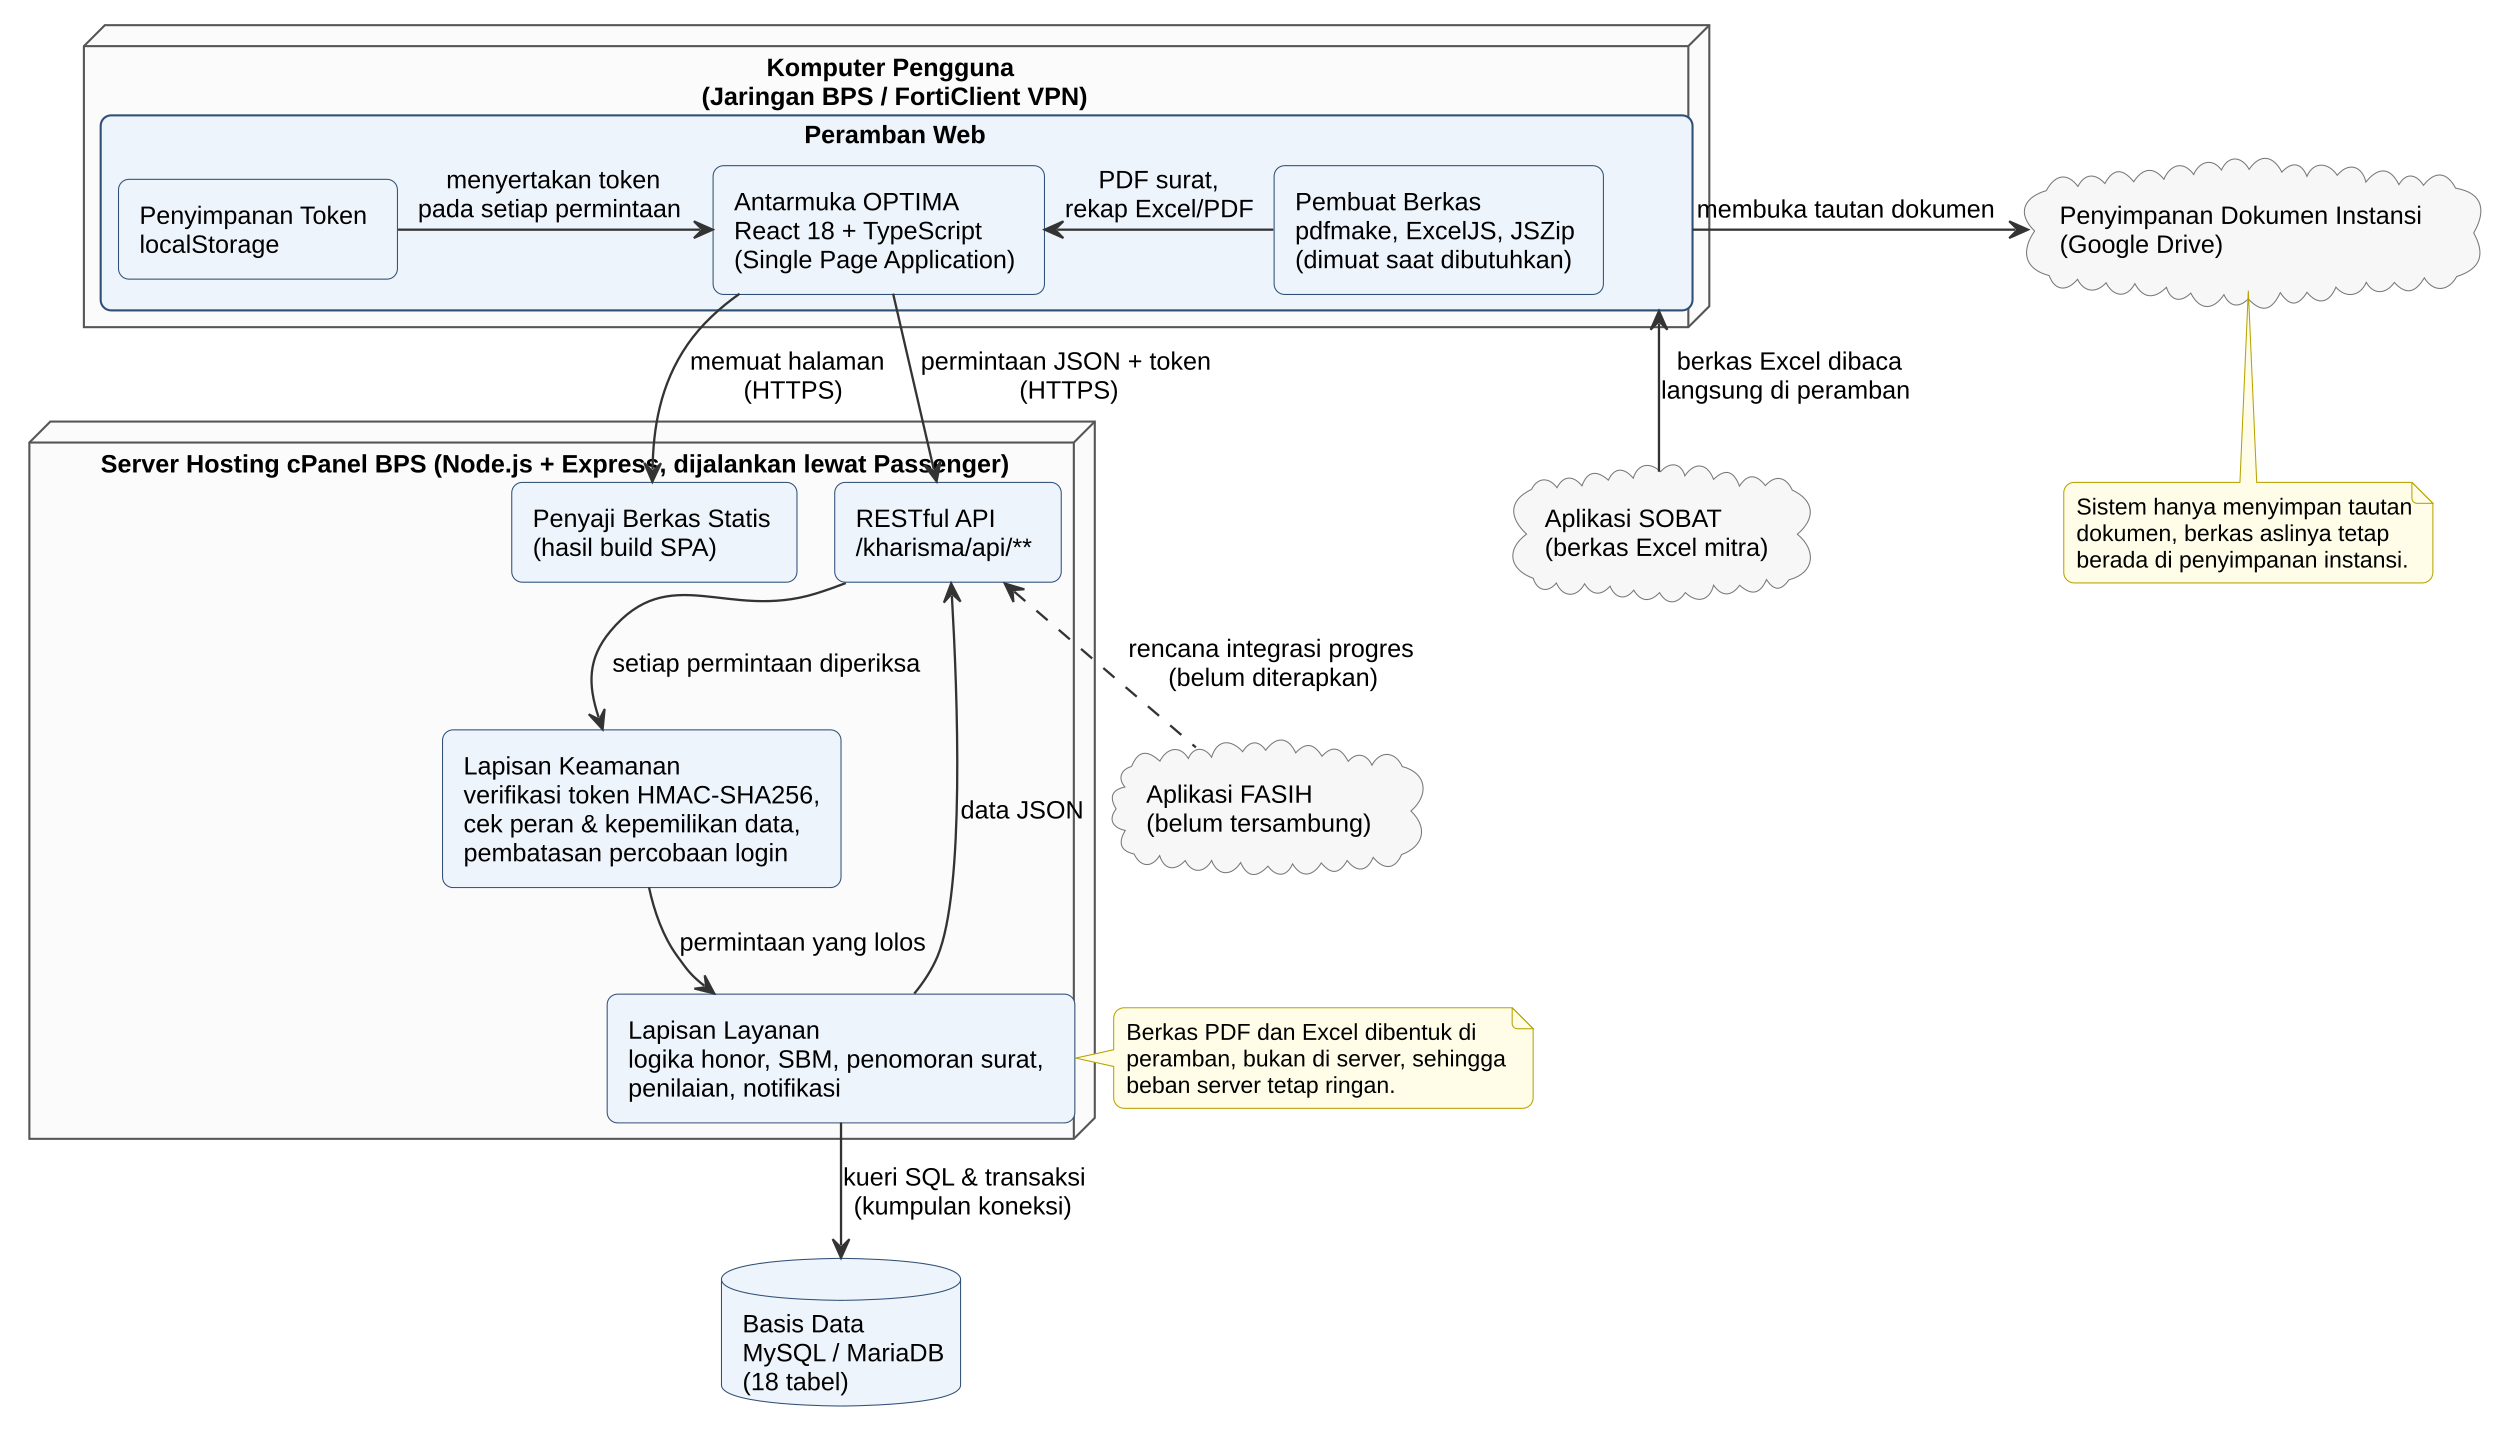
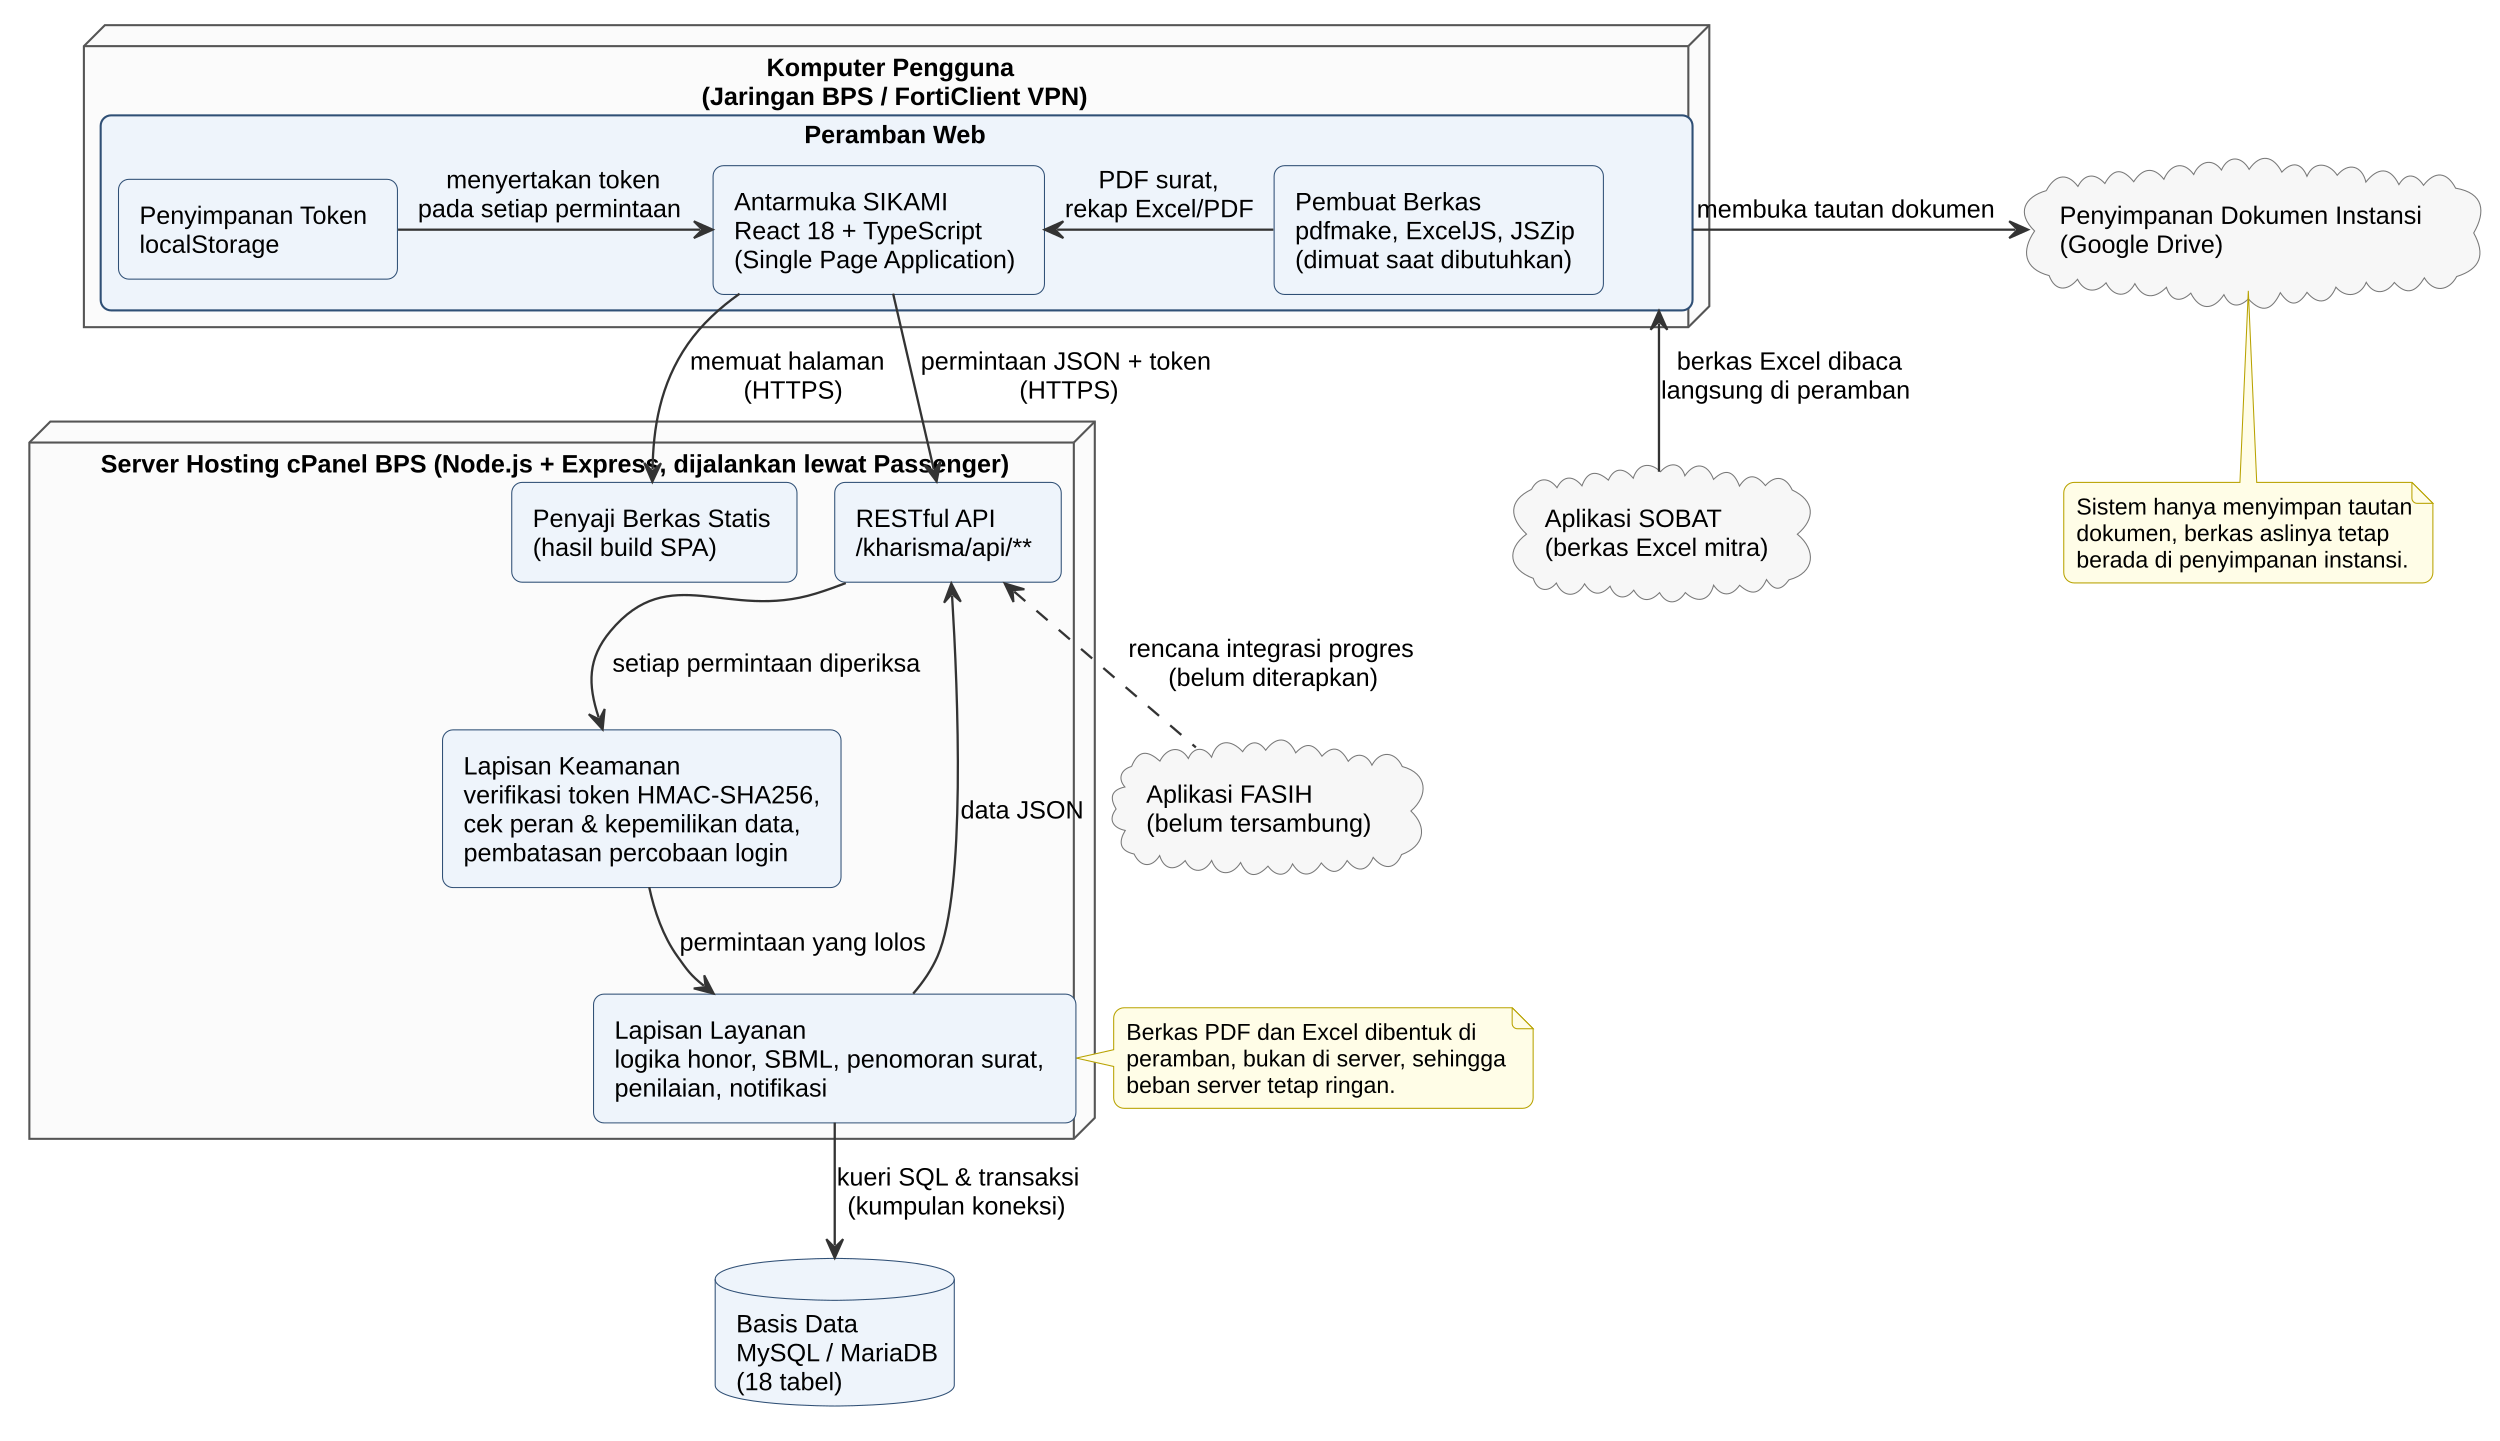
<svg xmlns="http://www.w3.org/2000/svg" contentStyleType="text/css" height="687px" preserveAspectRatio="none" style="width:1192px;height:687px;background:#FFFFFF;" version="1.1" viewBox="0 0 1192 687" width="1192px" zoomAndPan="magnify">
  <defs />
  <g>
    <g id="cluster_KLIEN">
      <polygon fill="#FBFBFB" points="40,22,50,12,815,12,815,146,805,156,40,156,40,22" style="stroke:#555555;stroke-width:1.0;" />
      <line style="stroke:#555555;stroke-width:1.0;" x1="805" x2="815" y1="22" y2="12" />
      <line style="stroke:#555555;stroke-width:1.0;" x1="40" x2="805" y1="22" y2="22" />
      <line style="stroke:#555555;stroke-width:1.0;" x1="805" x2="805" y1="22" y2="156" />
      <text fill="#000000" font-family="Arial" font-size="12" font-weight="bold" lengthAdjust="spacing" textLength="116" x="365.5" y="36.256">Komputer Pengguna</text>
      <text fill="#000000" font-family="Arial" font-size="12" font-weight="bold" lengthAdjust="spacing" textLength="178" x="334.5" y="50.055">(Jaringan BPS / FortiClient VPN)</text>
    </g>
    <g id="cluster_BROWSER">
      <rect fill="#EEF4FB" height="93" rx="5" ry="5" style="stroke:#2F4F75;stroke-width:1.0;" width="759" x="48" y="55" />
      <text fill="#000000" font-family="Arial" font-size="12" font-weight="bold" lengthAdjust="spacing" textLength="88" x="383.5" y="68.256">Peramban Web</text>
    </g>
    <g id="cluster_SERVER">
      <polygon fill="#FBFBFB" points="14,211,24,201,522,201,522,533,512,543,14,543,14,211" style="stroke:#555555;stroke-width:1.0;" />
      <line style="stroke:#555555;stroke-width:1.0;" x1="512" x2="522" y1="211" y2="201" />
      <line style="stroke:#555555;stroke-width:1.0;" x1="14" x2="512" y1="211" y2="211" />
      <line style="stroke:#555555;stroke-width:1.0;" x1="512" x2="512" y1="211" y2="543" />
      <text fill="#000000" font-family="Arial" font-size="12" font-weight="bold" lengthAdjust="spacing" textLength="432" x="48" y="225.256">Server Hosting cPanel BPS  (Node.js + Express, dijalankan lewat Passenger)</text>
    </g>
    <g id="elem_DB">
-       <path d="M344,610 C344,600 401,600 401,600 C401,600 458,600 458,610 L458,660.396 C458,670.396 401,670.396 401,670.396 C401,670.396 344,670.396 344,660.396 L344,610 " fill="#EEF4FB" style="stroke:#2F4F75;stroke-width:0.5;" />
-       <path d="M344,610 C344,620 401,620 401,620 C401,620 458,620 458,610 " fill="none" style="stroke:#2F4F75;stroke-width:0.5;" />
-       <text fill="#000000" font-family="Arial" font-size="12" lengthAdjust="spacing" textLength="61" x="354" y="635.256">Basis Data</text>
-       <text fill="#000000" font-family="Arial" font-size="12" lengthAdjust="spacing" textLength="94" x="354" y="649.055">MySQL / MariaDB</text>
-       <text fill="#000000" font-family="Arial" font-size="12" lengthAdjust="spacing" textLength="52" x="354" y="662.854">(18 tabel)</text>
+       <path d="M341,610 C341,600 398,600 398,600 C398,600 455,600 455,610 L455,660.396 C455,670.396 398,670.396 398,670.396 C398,670.396 341,670.396 341,660.396 L341,610 " fill="#EEF4FB" style="stroke:#2F4F75;stroke-width:0.5;" />
+       <path d="M341,610 C341,620 398,620 398,620 C398,620 455,620 455,610 " fill="none" style="stroke:#2F4F75;stroke-width:0.5;" />
+       <text fill="#000000" font-family="Arial" font-size="12" lengthAdjust="spacing" textLength="61" x="351" y="635.256">Basis Data</text>
+       <text fill="#000000" font-family="Arial" font-size="12" lengthAdjust="spacing" textLength="94" x="351" y="649.055">MySQL / MariaDB</text>
+       <text fill="#000000" font-family="Arial" font-size="12" lengthAdjust="spacing" textLength="52" x="351" y="662.854">(18 tabel)</text>
    </g>
    <g id="elem_DRIVE">
      <path d="M975.674,90.898 C979.355,83.958 985.144,81.491 990.751,88.871 C994.071,82.565 999.064,82.55 1003.595,87.488 C1007.842,79.822 1012.261,80.447 1017.357,86.646 C1021.423,80.36 1026.637,79.031 1031.742,85.471 C1034.658,78.628 1040.828,76.203 1045.96,83.192 C1048.503,77.181 1054.679,74.881 1059.189,81.056 C1062.461,73.848 1068.783,74.352 1072.385,80.735 C1077.762,72.931 1083.937,74.237 1087.986,82.061 C1092.641,76.982 1097.258,77.38 1099.952,84.057 C1103.319,76.373 1110.556,77.767 1114.384,83.563 C1119.652,77.192 1126.173,78.897 1128.063,86.8 C1133.619,79.818 1139.471,79.238 1143.808,88.017 C1147.481,81.842 1152.175,83.215 1155.526,88.351 C1161.001,81.316 1166.694,81.867 1170.839,89.719 C1184.395,92.022 1185.319,100.944 1179.463,111.084 C1185.188,121.357 1182.784,128.275 1171.354,131.849 C1167.559,138.9 1160.331,139.751 1155.936,132.495 C1151.9,139.054 1147.662,141.268 1141.615,134.687 C1137.885,140.05 1131.909,140.999 1128.231,134.628 C1125.414,141.308 1118.525,142.453 1113.767,136.929 C1110.753,144.188 1105.478,146.03 1099.978,139.398 C1095.641,146.173 1091.776,146.189 1087.257,139.572 C1083.383,147.614 1078.897,149.867 1072.019,142.554 C1067.397,146.952 1063.195,146.38 1060.368,140.517 C1055.302,148.098 1048.885,148.237 1044.572,139.775 C1039.811,144.413 1035.022,143.612 1032.953,136.996 C1027.44,142.547 1021.931,142.686 1017.912,135.264 C1014.011,142.419 1007.649,141.623 1004.159,134.858 C999.554,139.93 993.765,139.497 990.562,133.184 C985.878,138.827 979.941,139.212 977.02,131.409 C964.804,128.199 963.708,119.41 970.101,110.146 C961.223,101.56 965.243,93.893 975.674,90.898 " fill="#F7F7F7" style="stroke:#777777;stroke-width:0.5;" />
      <text fill="#000000" font-family="Arial" font-size="12" lengthAdjust="spacing" textLength="180" x="982" y="106.756">Penyimpanan Dokumen Instansi</text>
      <text fill="#000000" font-family="Arial" font-size="12" lengthAdjust="spacing" textLength="79" x="982" y="120.555">(Google Drive)</text>
    </g>
    <g id="elem_SOBAT">
      <path d="M730.228,233.336 C733.261,227.372 738.6,227.471 742.371,232.523 C745.592,226.409 750.247,226.744 754.28,231.646 C757.013,224.176 761.522,224.294 766.871,228.924 C769.945,222.259 774.773,223.235 778.729,228.01 C780.888,220.966 786.775,220.147 791.749,224.905 C795.605,220.447 801.37,220.061 803.35,226.841 C808.063,219.97 814.146,220.816 817.024,228.558 C822.93,222.928 826.737,224.804 829.378,231.762 C833.405,225.619 837.497,226.183 841.744,231.525 C846.558,226.11 851.626,227.4 854.522,233.63 C865.354,238.754 865.77,247.316 856.977,254.723 C866.032,262.091 865.655,273.07 852.996,276.462 C849.222,281.729 845.933,281.939 842.272,276.351 C839.15,283.392 835.116,284.08 829.447,279.059 C825.585,284.502 820.876,284.574 817.042,279.028 C815.057,286.796 808.933,287.698 803.572,282.55 C799.982,287.981 794.897,288.858 791.277,282.582 C786.813,287.178 782.431,287.12 778.973,281.384 C774.855,286.638 769.984,285.154 767.674,279.509 C763.255,284.349 759,283.843 755.534,278.386 C751.895,284.967 745.312,285.201 742.068,278 C738.035,282.92 732.855,281.728 731.051,275.748 C719.647,271.594 717.822,262.074 727.841,254.659 C719.75,247.043 718.881,238.776 730.228,233.336 " fill="#F7F7F7" style="stroke:#777777;stroke-width:0.5;" />
      <text fill="#000000" font-family="Arial" font-size="12" lengthAdjust="spacing" textLength="85" x="736.5" y="251.256">Aplikasi SOBAT</text>
      <text fill="#000000" font-family="Arial" font-size="12" lengthAdjust="spacing" textLength="109" x="736.5" y="265.055">(berkas Excel mitra)</text>
    </g>
    <g id="elem_FASIH">
      <path d="M539.52,365.455 C542.86,357.333 547.196,357.76 553.055,362.881 C556.053,356.882 562.428,354.83 566.601,361.638 C569.146,355.713 574.533,356.152 577.676,361.025 C580.433,352.133 587.103,352.49 592.492,358.389 C595.566,353.426 599.763,352.443 603.473,357.705 C608.449,351.045 614.101,350.979 617.803,358.953 C622.852,353.46 626.701,354.792 630.318,360.547 C635.854,354.655 639.598,357.111 642.856,362.976 C646.845,358.321 651.768,359.608 654.143,364.823 C658.103,357.565 665.298,358.259 668.599,365.481 C680.807,368.736 681.264,379.401 672.725,386.691 C681.024,394.654 678.865,403.546 668.274,407.462 C664.966,415.133 659.389,414.564 654.744,408.809 C651.746,415.799 646.872,416.082 642.316,410.328 C638.615,416.723 634.832,417.269 629.998,411.471 C626.114,417.792 620.616,419.003 616.288,411.924 C613.444,418.365 608.475,418.216 604.571,412.99 C599.452,418.402 594.941,418.78 591.526,411.269 C587.537,417.681 580.701,418.072 577.707,410.3 C574.418,416.214 568.437,416.853 565.096,410.351 C560.437,415.35 555.188,415.068 552.914,407.953 C549.102,414.08 543.767,413.459 540.725,407.196 C533.711,405.634 533.28,401.343 536.512,395.945 C530.88,394.828 528.121,390.981 532.144,385.734 C529.016,380.35 529.71,376.703 536.348,375.223 C532.756,371.099 534.599,366.815 539.52,365.455 " fill="#F7F7F7" style="stroke:#777777;stroke-width:0.5;" />
      <text fill="#000000" font-family="Arial" font-size="12" lengthAdjust="spacing" textLength="80" x="546.5" y="382.756">Aplikasi FASIH</text>
      <text fill="#000000" font-family="Arial" font-size="12" lengthAdjust="spacing" textLength="113" x="546.5" y="396.555">(belum tersambung)</text>
    </g>
    <g id="elem_GMN31">
-       <path d="M531,485.5 L531,500.5 L512.856,504.5 L531,508.5 L531,523.447 A5,5 0 0 0 536,528.447 L726,528.447 A5,5 0 0 0 731,523.447 L731,490.5 L721,480.5 L536,480.5 A5,5 0 0 0 531,485.5 " fill="#FFFDE7" style="stroke:#B8A200;stroke-width:0.5;" />
+       <path d="M531,485.5 L531,500.5 L513.135,504.5 L531,508.5 L531,523.447 A5,5 0 0 0 536,528.447 L726,528.447 A5,5 0 0 0 731,523.447 L731,490.5 L721,480.5 L536,480.5 A5,5 0 0 0 531,485.5 " fill="#FFFDE7" style="stroke:#B8A200;stroke-width:0.5;" />
      <path d="M721,480.5 L721,488 A2.5,2.5 0 0 0 723.5,490.5 L731,490.5 L721,480.5 " fill="#FFFDE7" style="stroke:#B8A200;stroke-width:0.5;" />
      <text fill="#000000" font-family="Arial" font-size="11" lengthAdjust="spacing" textLength="160" x="537" y="495.818">Berkas PDF dan Excel dibentuk di</text>
      <text fill="#000000" font-family="Arial" font-size="11" lengthAdjust="spacing" textLength="179" x="537" y="508.467">peramban, bukan di server, sehingga</text>
      <text fill="#000000" font-family="Arial" font-size="11" lengthAdjust="spacing" textLength="128" x="537" y="521.116">beban server tetap ringan.</text>
    </g>
    <g id="elem_GMN34">
      <path d="M984,235 L984,272.947 A5,5 0 0 0 989,277.947 L1155,277.947 A5,5 0 0 0 1160,272.947 L1160,240 L1150,230 L1076,230 L1072,138.653 L1068,230 L989,230 A5,5 0 0 0 984,235 " fill="#FFFDE7" style="stroke:#B8A200;stroke-width:0.5;" />
      <path d="M1150,230 L1150,237.5 A2.5,2.5 0 0 0 1152.5,240 L1160,240 L1150,230 " fill="#FFFDE7" style="stroke:#B8A200;stroke-width:0.5;" />
      <text fill="#000000" font-family="Arial" font-size="11" lengthAdjust="spacing" textLength="155" x="990" y="245.318">Sistem hanya menyimpan tautan</text>
      <text fill="#000000" font-family="Arial" font-size="11" lengthAdjust="spacing" textLength="146" x="990" y="257.967">dokumen, berkas aslinya tetap</text>
      <text fill="#000000" font-family="Arial" font-size="11" lengthAdjust="spacing" textLength="155" x="990" y="270.616">berada di penyimpanan instansi.</text>
    </g>
    <g id="elem_SPA">
      <rect fill="#EEF4FB" height="61.397" rx="5" ry="5" style="stroke:#2F4F75;stroke-width:0.5;" width="158" x="340" y="79" />
-       <text fill="#000000" font-family="Arial" font-size="12" lengthAdjust="spacing" textLength="105" x="350" y="100.256">Antarmuka OPTIMA</text>
+       <text fill="#000000" font-family="Arial" font-size="12" lengthAdjust="spacing" textLength="100" x="350" y="100.256">Antarmuka SIKAMI</text>
      <text fill="#000000" font-family="Arial" font-size="12" lengthAdjust="spacing" textLength="119" x="350" y="114.055">React 18 + TypeScript</text>
      <text fill="#000000" font-family="Arial" font-size="12" lengthAdjust="spacing" textLength="138" x="350" y="127.853">(Single Page Application)</text>
    </g>
    <g id="elem_BERKAS">
      <rect fill="#EEF4FB" height="61.397" rx="5" ry="5" style="stroke:#2F4F75;stroke-width:0.5;" width="157" x="607.5" y="79" />
      <text fill="#000000" font-family="Arial" font-size="12" lengthAdjust="spacing" textLength="92" x="617.5" y="100.256">Pembuat Berkas</text>
      <text fill="#000000" font-family="Arial" font-size="12" lengthAdjust="spacing" textLength="134" x="617.5" y="114.055">pdfmake, ExcelJS, JSZip</text>
      <text fill="#000000" font-family="Arial" font-size="12" lengthAdjust="spacing" textLength="137" x="617.5" y="127.853">(dimuat saat dibutuhkan)</text>
    </g>
    <g id="elem_TOKEN">
      <rect fill="#EEF4FB" height="47.598" rx="5" ry="5" style="stroke:#2F4F75;stroke-width:0.5;" width="133" x="56.5" y="85.5" />
      <text fill="#000000" font-family="Arial" font-size="12" lengthAdjust="spacing" textLength="113" x="66.5" y="106.756">Penyimpanan Token</text>
      <text fill="#000000" font-family="Arial" font-size="12" lengthAdjust="spacing" textLength="69" x="66.5" y="120.555">localStorage</text>
    </g>
    <g id="elem_STATIS">
      <rect fill="#EEF4FB" height="47.598" rx="5" ry="5" style="stroke:#2F4F75;stroke-width:0.5;" width="136" x="244" y="230" />
      <text fill="#000000" font-family="Arial" font-size="12" lengthAdjust="spacing" textLength="116" x="254" y="251.256">Penyaji Berkas Statis</text>
      <text fill="#000000" font-family="Arial" font-size="12" lengthAdjust="spacing" textLength="91" x="254" y="265.055">(hasil build SPA)</text>
    </g>
    <g id="elem_API">
      <rect fill="#EEF4FB" height="47.598" rx="5" ry="5" style="stroke:#2F4F75;stroke-width:0.5;" width="108" x="398" y="230" />
      <text fill="#000000" font-family="Arial" font-size="12" lengthAdjust="spacing" textLength="66" x="408" y="251.256">RESTful API</text>
      <text fill="#000000" font-family="Arial" font-size="12" lengthAdjust="spacing" textLength="88" x="408" y="265.055">/kharisma/api/**</text>
    </g>
    <g id="elem_AUTH">
      <rect fill="#EEF4FB" height="75.195" rx="5" ry="5" style="stroke:#2F4F75;stroke-width:0.5;" width="190" x="211" y="348" />
      <text fill="#000000" font-family="Arial" font-size="12" lengthAdjust="spacing" textLength="109" x="221" y="369.256">Lapisan Keamanan</text>
      <text fill="#000000" font-family="Arial" font-size="12" lengthAdjust="spacing" textLength="170" x="221" y="383.055">verifikasi token HMAC-SHA256,</text>
      <text fill="#000000" font-family="Arial" font-size="12" lengthAdjust="spacing" textLength="165" x="221" y="396.853">cek peran &amp; kepemilikan data,</text>
      <text fill="#000000" font-family="Arial" font-size="12" lengthAdjust="spacing" textLength="162" x="221" y="410.652">pembatasan percobaan login</text>
    </g>
    <g id="elem_SERVICE">
-       <rect fill="#EEF4FB" height="61.397" rx="5" ry="5" style="stroke:#2F4F75;stroke-width:0.5;" width="223" x="289.5" y="474" />
-       <text fill="#000000" font-family="Arial" font-size="12" lengthAdjust="spacing" textLength="95" x="299.5" y="495.256">Lapisan Layanan</text>
-       <text fill="#000000" font-family="Arial" font-size="12" lengthAdjust="spacing" textLength="203" x="299.5" y="509.055">logika honor, SBM, penomoran surat,</text>
-       <text fill="#000000" font-family="Arial" font-size="12" lengthAdjust="spacing" textLength="106" x="299.5" y="522.854">penilaian, notifikasi</text>
+       <rect fill="#EEF4FB" height="61.397" rx="5" ry="5" style="stroke:#2F4F75;stroke-width:0.5;" width="230" x="283" y="474" />
+       <text fill="#000000" font-family="Arial" font-size="12" lengthAdjust="spacing" textLength="95" x="293" y="495.256">Lapisan Layanan</text>
+       <text fill="#000000" font-family="Arial" font-size="12" lengthAdjust="spacing" textLength="210" x="293" y="509.055">logika honor, SBML, penomoran surat,</text>
+       <text fill="#000000" font-family="Arial" font-size="12" lengthAdjust="spacing" textLength="106" x="293" y="522.854">penilaian, notifikasi</text>
    </g>
    <polygon fill="#333333" points="311.033,229.797,315.184,220.866,311.118,224.798,307.185,220.731,311.033,229.797" style="stroke:#333333;stroke-width:1.0;" />
    <path d="M352.619,140.045 C343.183,146.733 334.496,154.678 328,164 C314.537,183.321 311.459,204.556 311.134,223.798 " fill="none" style="stroke:#333333;stroke-width:1.1;" />
    <text fill="#000000" font-family="Arial" font-size="12" lengthAdjust="spacing" textLength="98" x="329" y="176.256">memuat halaman</text>
    <text fill="#000000" font-family="Arial" font-size="12" lengthAdjust="spacing" textLength="47" x="354.5" y="190.055">(HTTPS)</text>
    <polygon fill="#333333" points="446.587,229.626,448.454,219.956,445.459,224.755,440.66,221.761,446.587,229.626" style="stroke:#333333;stroke-width:1.0;" />
    <path d="M425.838,140.026 C431.992,166.602 439.562,199.291 445.233,223.781 " fill="none" style="stroke:#333333;stroke-width:1.1;" />
    <text fill="#000000" font-family="Arial" font-size="12" lengthAdjust="spacing" textLength="141" x="439" y="176.256">permintaan JSON + token</text>
    <text fill="#000000" font-family="Arial" font-size="12" lengthAdjust="spacing" textLength="47" x="486" y="190.055">(HTTPS)</text>
    <polygon fill="#333333" points="339.842,109.5,330.842,105.5,334.842,109.5,330.842,113.5,339.842,109.5" style="stroke:#333333;stroke-width:1.0;" />
    <path d="M189.797,109.5 C234.301,109.5 286.993,109.5 333.842,109.5 " fill="none" style="stroke:#333333;stroke-width:1.1;" />
    <text fill="#000000" font-family="Arial" font-size="12" lengthAdjust="spacing" textLength="104" x="212.75" y="89.756">menyertakan token</text>
    <text fill="#000000" font-family="Arial" font-size="12" lengthAdjust="spacing" textLength="131" x="199.25" y="103.555">pada setiap permintaan</text>
    <polygon fill="#333333" points="287.355,347.835,288.314,338.033,285.779,343.09,280.722,340.555,287.355,347.835" style="stroke:#333333;stroke-width:1.0;" />
    <path d="M403.251,278.007 C398.491,279.846 393.688,281.55 389,283 C346.693,296.084 319.344,266.975 291,301 C280.253,313.901 280.161,326.176 285.464,342.141 " fill="none" style="stroke:#333333;stroke-width:1.1;" />
    <text fill="#000000" font-family="Arial" font-size="12" lengthAdjust="spacing" textLength="154" x="292" y="320.256">setiap permintaan diperiksa</text>
-     <polygon fill="#333333" points="340.624,473.757,335.997,465.063,336.685,470.678,331.07,471.366,340.624,473.757" style="stroke:#333333;stroke-width:1.0;" />
-     <path d="M309.444,423.092 C311.892,434.452 316.03,446.478 323,456 C327.87,462.653 329.252,464.868 335.897,470.062 " fill="none" style="stroke:#333333;stroke-width:1.1;" />
+     <polygon fill="#333333" points="340.305,473.779,335.774,465.034,336.4,470.656,330.777,471.282,340.305,473.779" style="stroke:#333333;stroke-width:1.0;" />
+     <path d="M309.544,423.02 C311.998,434.375 316.114,446.417 323,456 C327.767,462.634 329.088,464.81 335.619,470.031 " fill="none" style="stroke:#333333;stroke-width:1.1;" />
    <text fill="#000000" font-family="Arial" font-size="12" lengthAdjust="spacing" textLength="122" x="324" y="453.256">permintaan yang lolos</text>
-     <polygon fill="#333333" points="401,599.817,405,590.817,401,594.817,397,590.817,401,599.817" style="stroke:#333333;stroke-width:1.0;" />
-     <path d="M401,535.303 C401,554.58 401,573.73 401,593.817 " fill="none" style="stroke:#333333;stroke-width:1.1;" />
-     <text fill="#000000" font-family="Arial" font-size="12" lengthAdjust="spacing" textLength="119" x="402" y="565.256">kueri SQL &amp; transaksi</text>
-     <text fill="#000000" font-family="Arial" font-size="12" lengthAdjust="spacing" textLength="109" x="407" y="579.055">(kumpulan koneksi)</text>
-     <polygon fill="#333333" points="453.505,278.1,450.031,287.316,453.794,283.091,458.018,286.854,453.505,278.1" style="stroke:#333333;stroke-width:1.0;" />
-     <path d="M453.852,284.09 C456.5,329.895 460.197,424.534 447,456 C444.336,462.352 440.394,468.336 435.919,473.775 " fill="none" style="stroke:#333333;stroke-width:1.1;" />
+     <polygon fill="#333333" points="398,599.817,402,590.817,398,594.817,394,590.817,398,599.817" style="stroke:#333333;stroke-width:1.0;" />
+     <path d="M398,535.303 C398,554.58 398,573.73 398,593.817 " fill="none" style="stroke:#333333;stroke-width:1.1;" />
+     <text fill="#000000" font-family="Arial" font-size="12" lengthAdjust="spacing" textLength="119" x="399" y="565.256">kueri SQL &amp; transaksi</text>
+     <text fill="#000000" font-family="Arial" font-size="12" lengthAdjust="spacing" textLength="109" x="404" y="579.055">(kumpulan koneksi)</text>
+     <polygon fill="#333333" points="453.588,278.135,450.144,287.362,453.893,283.126,458.129,286.875,453.588,278.135" style="stroke:#333333;stroke-width:1.0;" />
+     <path d="M453.954,284.124 C456.753,329.995 460.692,424.746 447,456 C444.195,462.403 440.08,468.377 435.409,473.781 " fill="none" style="stroke:#333333;stroke-width:1.1;" />
    <text fill="#000000" font-family="Arial" font-size="12" lengthAdjust="spacing" textLength="59" x="458" y="390.256">data JSON</text>
    <polygon fill="#333333" points="498.025,109.5,507.025,113.5,503.025,109.5,507.025,105.5,498.025,109.5" style="stroke:#333333;stroke-width:1.0;" />
    <path d="M504.025,109.5 C538.47,109.5 572.755,109.5 607.178,109.5 " fill="none" style="stroke:#333333;stroke-width:1.1;" />
    <text fill="#000000" font-family="Arial" font-size="12" lengthAdjust="spacing" textLength="58" x="523.75" y="89.756">PDF surat,</text>
    <text fill="#000000" font-family="Arial" font-size="12" lengthAdjust="spacing" textLength="90" x="507.75" y="103.555">rekap Excel/PDF</text>
    <polygon fill="#333333" points="966.982,109.5,957.982,105.5,961.982,109.5,957.982,113.5,966.982,109.5" style="stroke:#333333;stroke-width:1.0;" />
    <path d="M807.01,109.5 C807.141,109.5 807.274,109.5 807.407,109.5 C808.471,109.5 809.58,109.5 810.732,109.5 C815.343,109.5 820.647,109.5 826.52,109.5 C838.268,109.5 852.294,109.5 867.606,109.5 C898.231,109.5 928.002,109.5 960.982,109.5 " fill="none" style="stroke:#333333;stroke-width:1.1;" />
    <text fill="#000000" font-family="Arial" font-size="12" lengthAdjust="spacing" textLength="148" x="809" y="103.756">membuka tautan dokumen</text>
    <polygon fill="#333333" points="791,148.231,787,157.231,791,153.231,795,157.231,791,148.231" style="stroke:#333333;stroke-width:1.0;" />
    <path d="M791,154.231 C791,156.408 791,153.452 791,155.722 C791,160.263 791,164.968 791,169.746 C791,188.861 791,209.162 791,224.932 " fill="none" style="stroke:#333333;stroke-width:1.1;" />
    <text fill="#000000" font-family="Arial" font-size="12" lengthAdjust="spacing" textLength="110" x="799.5" y="176.256">berkas Excel dibaca</text>
    <text fill="#000000" font-family="Arial" font-size="12" lengthAdjust="spacing" textLength="125" x="792" y="190.055">langsung di peramban</text>
    <polygon fill="#333333" points="478.996,278.152,483.224,287.047,482.791,281.407,488.432,280.975,478.996,278.152" style="stroke:#333333;stroke-width:1.0;" />
    <path d="M483.55,282.058 C509.084,303.956 542.899,332.956 570.187,356.359 " fill="none" style="stroke:#333333;stroke-width:1.1;stroke-dasharray:7.0,7.0;" />
    <text fill="#000000" font-family="Arial" font-size="12" lengthAdjust="spacing" textLength="142" x="538" y="313.256">rencana integrasi progres</text>
    <text fill="#000000" font-family="Arial" font-size="12" lengthAdjust="spacing" textLength="104" x="557" y="327.055">(belum diterapkan)</text>
  </g>
</svg>
